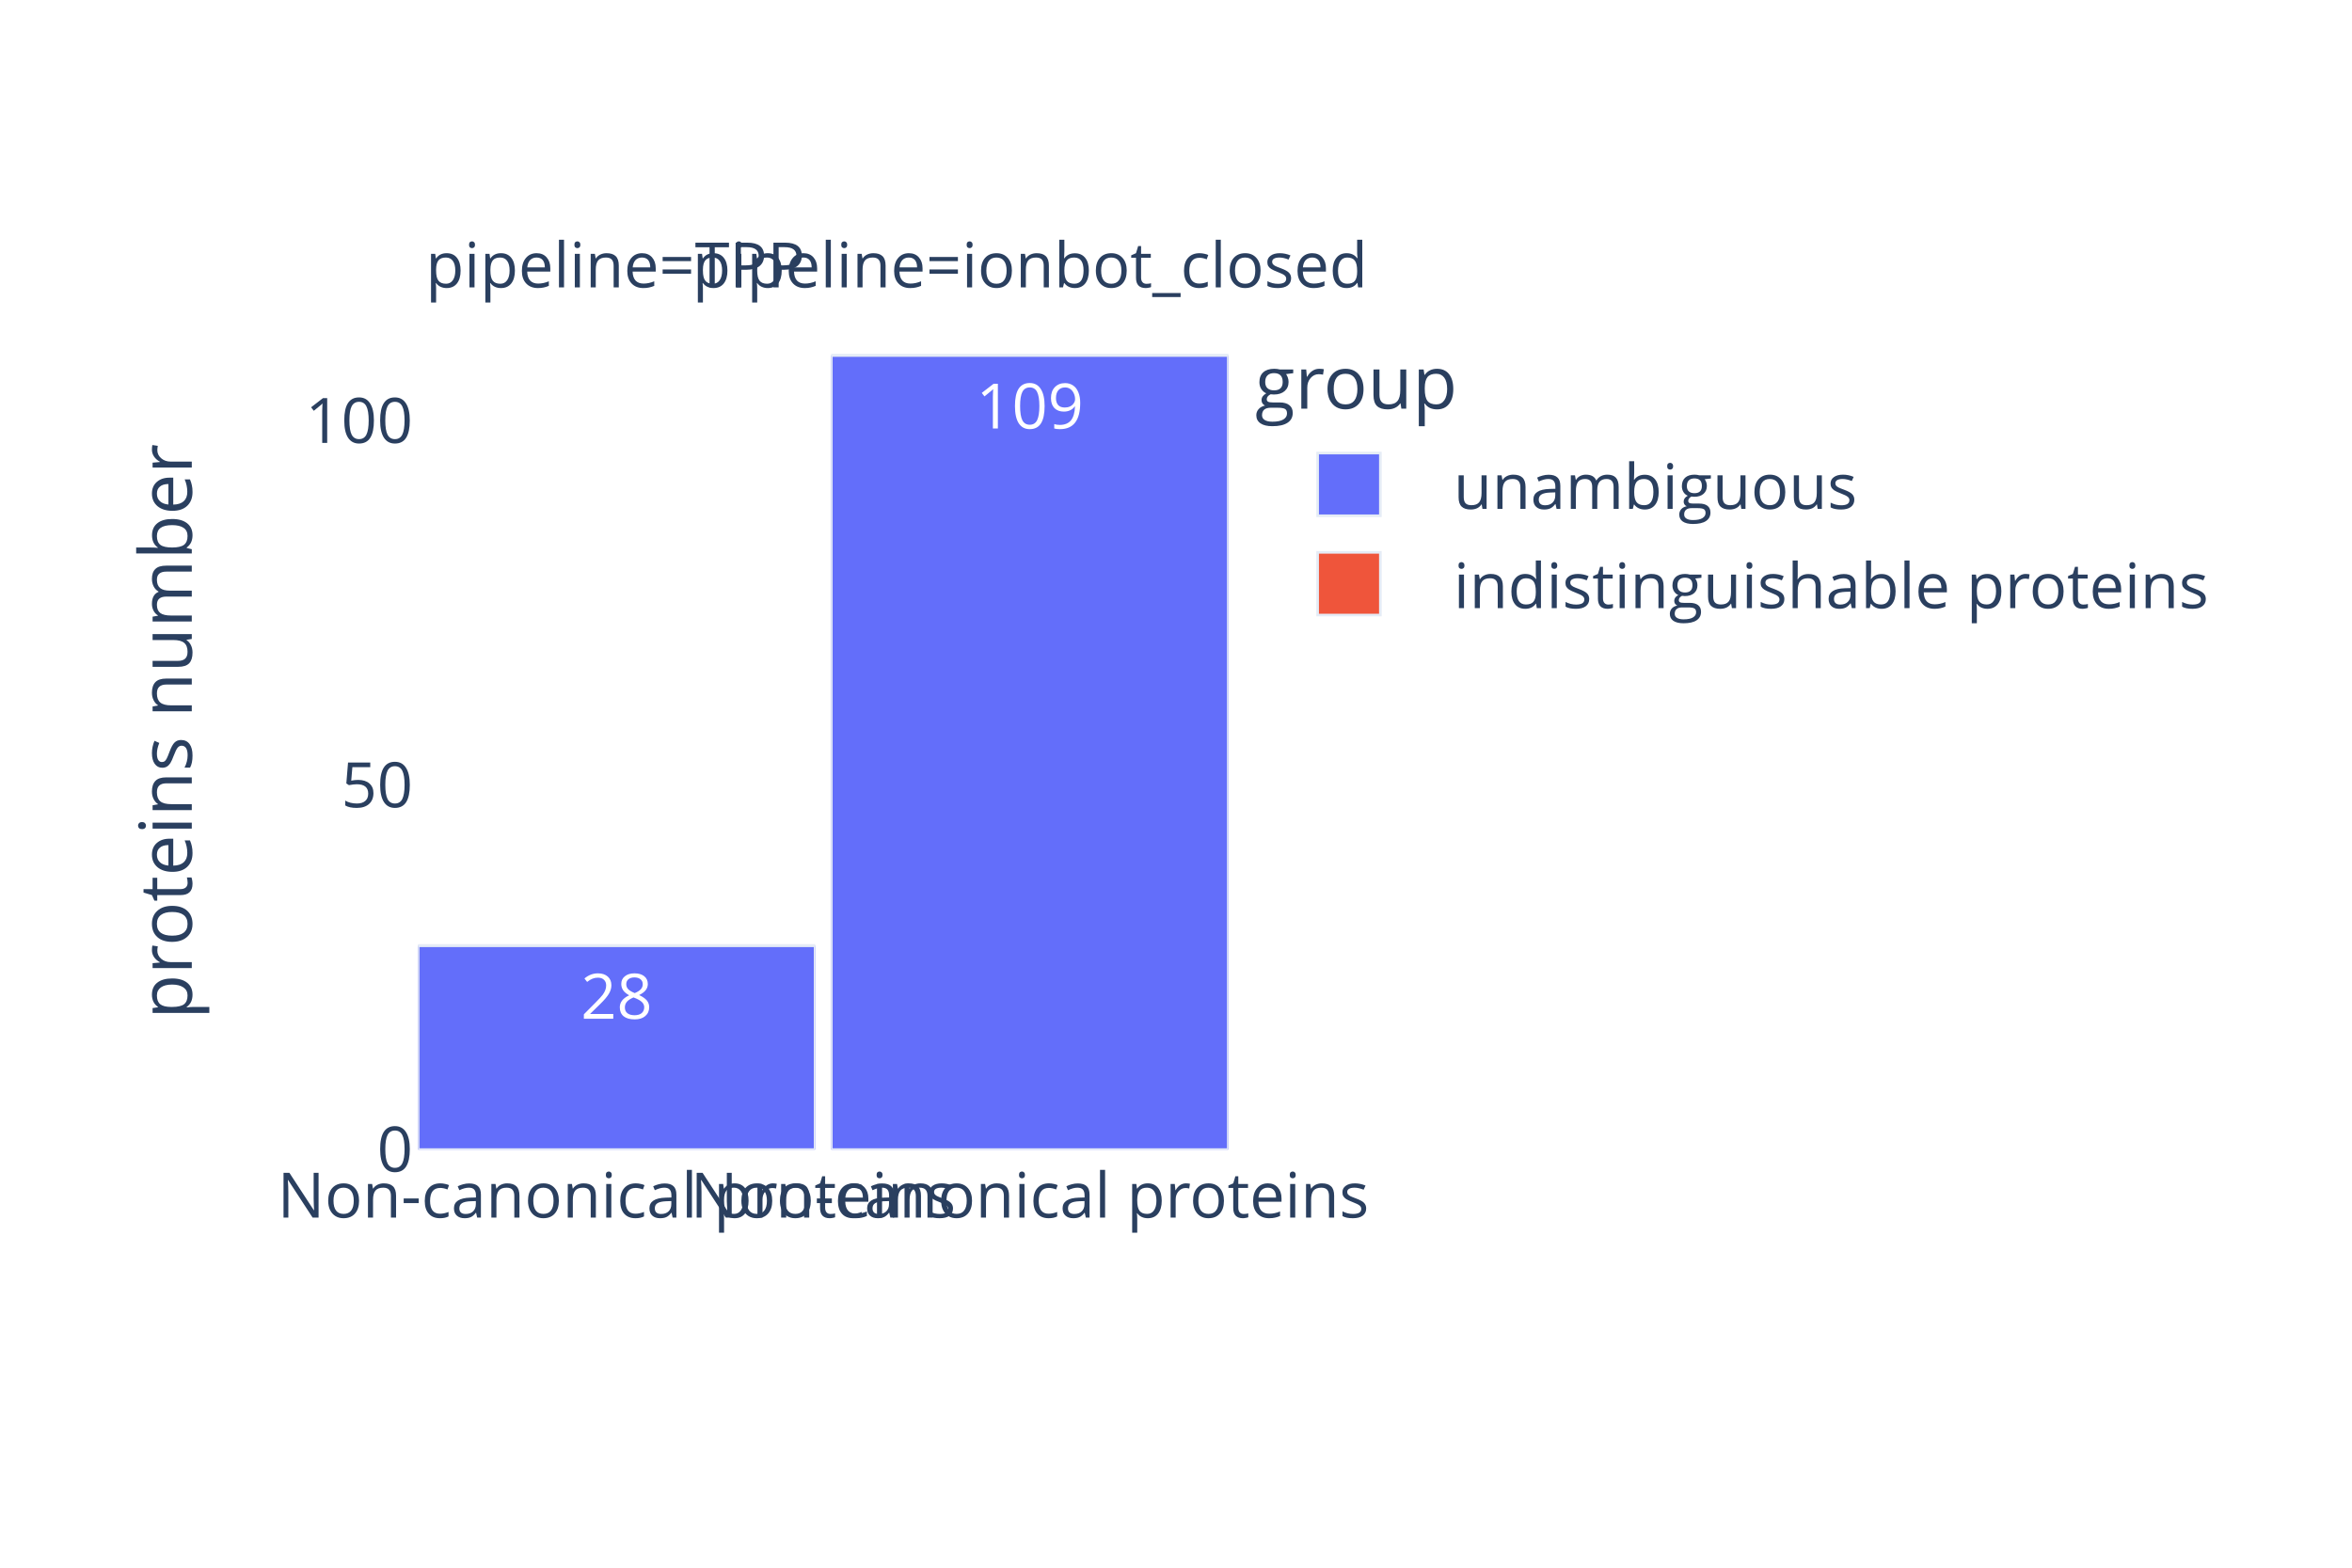
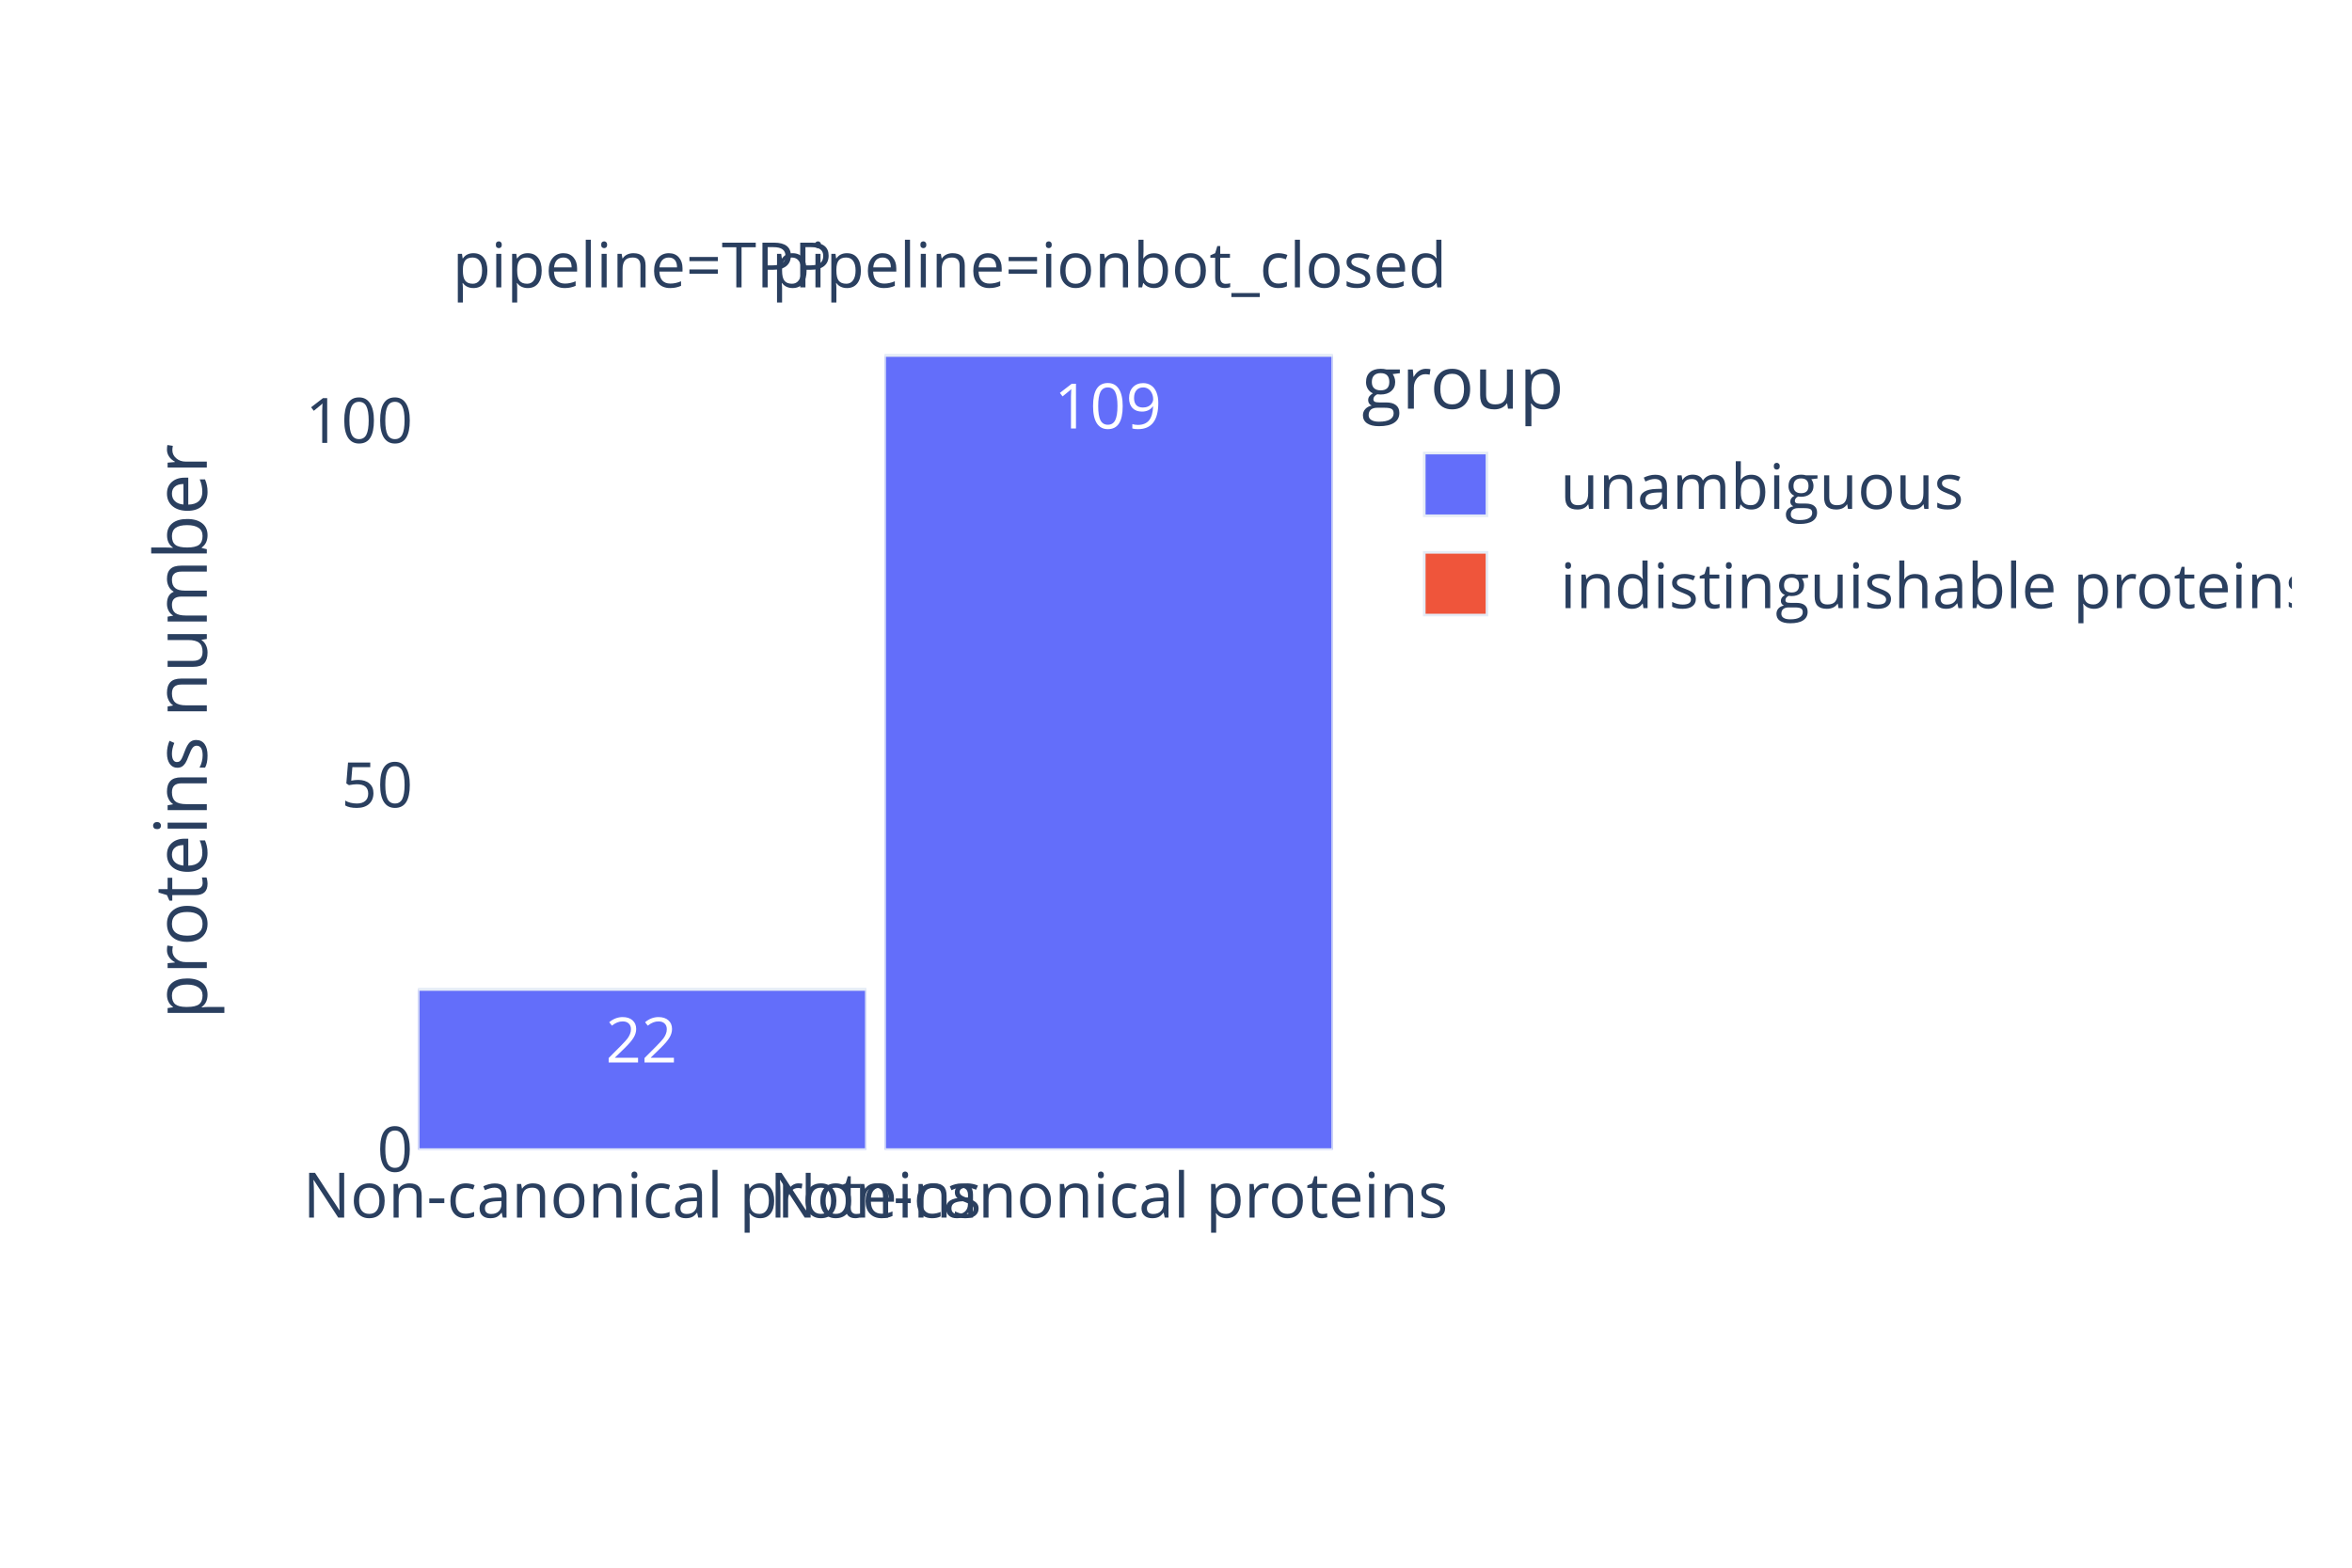
<svg xmlns="http://www.w3.org/2000/svg" class="main-svg" width="450" height="300" style="" viewBox="0 0 450 300">
  <rect x="0" y="0" width="450" height="300" style="fill: rgb(255, 255, 255); fill-opacity: 1;" />
-   <defs id="defs-a4b11a">
+   <defs id="defs-d22e6f">
    <g class="clips">
-       <clipPath id="clipa4b11axyplot" class="plotclip">
-         <rect width="75.95" height="160" />
-       </clipPath>
-       <clipPath id="clipa4b11ax2y2plot" class="plotclip">
-         <rect width="75.95" height="160" />
-       </clipPath>
-       <clipPath class="axesclip" id="clipa4b11ax">
-         <rect x="80" y="0" width="75.95" height="300" />
-       </clipPath>
-       <clipPath class="axesclip" id="clipa4b11ay">
+       <clipPath id="clipd22e6fxyplot" class="plotclip">
+         <rect width="85.75" height="160" />
+       </clipPath>
+       <clipPath id="clipd22e6fx2y2plot" class="plotclip">
+         <rect width="85.75" height="160" />
+       </clipPath>
+       <clipPath class="axesclip" id="clipd22e6fx">
+         <rect x="80" y="0" width="85.75" height="300" />
+       </clipPath>
+       <clipPath class="axesclip" id="clipd22e6fy">
        <rect x="0" y="60" width="450" height="160" />
      </clipPath>
-       <clipPath class="axesclip" id="clipa4b11axy">
-         <rect x="80" y="60" width="75.95" height="160" />
-       </clipPath>
-       <clipPath class="axesclip" id="clipa4b11ay2">
+       <clipPath class="axesclip" id="clipd22e6fxy">
+         <rect x="80" y="60" width="85.75" height="160" />
+       </clipPath>
+       <clipPath class="axesclip" id="clipd22e6fy2">
        <rect x="0" y="60" width="450" height="160" />
      </clipPath>
-       <clipPath class="axesclip" id="clipa4b11axy2">
-         <rect x="80" y="60" width="75.95" height="160" />
-       </clipPath>
-       <clipPath class="axesclip" id="clipa4b11ax2">
-         <rect x="159.05" y="0" width="75.95" height="300" />
-       </clipPath>
-       <clipPath class="axesclip" id="clipa4b11ax2y">
-         <rect x="159.05" y="60" width="75.95" height="160" />
-       </clipPath>
-       <clipPath class="axesclip" id="clipa4b11ax2y2">
-         <rect x="159.05" y="60" width="75.95" height="160" />
+       <clipPath class="axesclip" id="clipd22e6fxy2">
+         <rect x="80" y="60" width="85.75" height="160" />
+       </clipPath>
+       <clipPath class="axesclip" id="clipd22e6fx2">
+         <rect x="169.25" y="0" width="85.75" height="300" />
+       </clipPath>
+       <clipPath class="axesclip" id="clipd22e6fx2y">
+         <rect x="169.25" y="60" width="85.75" height="160" />
+       </clipPath>
+       <clipPath class="axesclip" id="clipd22e6fx2y2">
+         <rect x="169.25" y="60" width="85.75" height="160" />
      </clipPath>
    </g>
    <g class="gradients" />
    <g class="patterns" />
  </defs>
  <g class="bglayer" />
  <g class="layer-below">
    <g class="imagelayer" />
    <g class="shapelayer" />
  </g>
  <g class="cartesianlayer">
    <g class="subplot xy">
      <g class="layer-subplot">
        <g class="shapelayer" />
        <g class="imagelayer" />
      </g>
      <g class="minor-gridlayer">
        <g class="x" />
        <g class="y" />
      </g>
      <g class="gridlayer">
        <g class="x" />
        <g class="y">
-           <path class="ygrid crisp" transform="translate(0,150.28)" d="M80,0h75.95" style="stroke: rgb(255, 255, 255); stroke-opacity: 1; stroke-width: 1px;" />
-           <path class="ygrid crisp" transform="translate(0,80.55)" d="M80,0h75.95" style="stroke: rgb(255, 255, 255); stroke-opacity: 1; stroke-width: 1px;" />
+           <path class="ygrid crisp" transform="translate(0,150.28)" d="M80,0h85.75" style="stroke: rgb(255, 255, 255); stroke-opacity: 1; stroke-width: 1px;" />
+           <path class="ygrid crisp" transform="translate(0,80.55)" d="M80,0h85.75" style="stroke: rgb(255, 255, 255); stroke-opacity: 1; stroke-width: 1px;" />
        </g>
      </g>
      <g class="zerolinelayer">
-         <path class="yzl zl crisp" transform="translate(0,220)" d="M80,0h75.95" style="stroke: rgb(255, 255, 255); stroke-opacity: 1; stroke-width: 2px;" />
+         <path class="yzl zl crisp" transform="translate(0,220)" d="M80,0h85.75" style="stroke: rgb(255, 255, 255); stroke-opacity: 1; stroke-width: 2px;" />
      </g>
      <g class="layer-between">
        <g class="shapelayer" />
        <g class="imagelayer" />
      </g>
      <path class="xlines-below" />
      <path class="ylines-below" />
      <g class="overlines-below" />
      <g class="xaxislayer-below" />
      <g class="yaxislayer-below" />
      <g class="overaxes-below" />
      <g class="overplot">
-         <g class="xy" transform="translate(80,60)" clip-path="url(#clipa4b11axyplot)">
+         <g class="xy" transform="translate(80,60)" clip-path="url(#clipd22e6fxyplot)">
          <g class="barlayer mlayer">
            <g class="trace bars" style="opacity: 1;">
              <g class="points">
                <g class="point">
-                   <path d="M0,160V120.95H75.95V160Z" style="vector-effect: none; opacity: 1; stroke-width: 0.5px; fill: rgb(99, 110, 250); fill-opacity: 1; stroke: rgb(229, 236, 246); stroke-opacity: 1;" />
-                   <text class="bartext bartext-inside" text-anchor="middle" data-notex="1" x="0" y="0" style="font-family: 'Open Sans', verdana, arial, sans-serif; font-size: 12px; fill: rgb(255, 255, 255); fill-opacity: 1; white-space: pre;" transform="translate(37.975,134.95)">28</text>
-                 </g>
-               </g>
-             </g>
-             <g class="trace bars" style="opacity: 1;">
-               <g class="points">
-                 <g class="point">
-                   <path d="M0,120.95V120.95H75.95V120.95Z" style="vector-effect: none; opacity: 1; stroke-width: 0.5px; fill: rgb(239, 85, 59); fill-opacity: 1; stroke: rgb(229, 236, 246); stroke-opacity: 1;" />
-                 </g>
-               </g>
-             </g>
-           </g>
-         </g>
-       </g>
+                   <path d="M0,160V129.32H85.75V160Z" style="vector-effect: none; opacity: 1; stroke-width: 0.5px; fill: rgb(99, 110, 250); fill-opacity: 1; stroke: rgb(229, 236, 246); stroke-opacity: 1;" />
+                   <text class="bartext bartext-inside" text-anchor="middle" data-notex="1" x="0" y="0" style="font-family: 'Open Sans', verdana, arial, sans-serif; font-size: 12px; fill: rgb(255, 255, 255); fill-opacity: 1; white-space: pre;" transform="translate(42.71777,143.32)">22</text>
+                 </g>
+               </g>
+             </g>
+             <g class="trace bars" style="opacity: 1;">
+               <g class="points">
+                 <g class="point">
+                   <path d="M0,129.32V129.32H85.75V129.32Z" style="vector-effect: none; opacity: 1; stroke-width: 0.5px; fill: rgb(239, 85, 59); fill-opacity: 1; stroke: rgb(229, 236, 246); stroke-opacity: 1;" />
+                 </g>
+               </g>
+             </g>
+           </g>
+         </g>
+       </g>
+       <g class="zerolinelayer-above" />
      <path class="xlines-above crisp" d="M0,0" style="fill: none;" />
      <path class="ylines-above crisp" d="M0,0" style="fill: none;" />
      <g class="overlines-above" />
      <g class="xaxislayer-above">
        <g class="xtick">
-           <text text-anchor="middle" x="0" y="233" transform="translate(117.98,0)" style="font-family: 'Open Sans', verdana, arial, sans-serif; font-size: 12px; fill: rgb(42, 63, 95); fill-opacity: 1; white-space: pre; opacity: 1;">Non-canonical proteins</text>
+           <text text-anchor="middle" x="0" y="233" transform="translate(122.88,0)" style="font-family: 'Open Sans', verdana, arial, sans-serif; font-size: 12px; fill: rgb(42, 63, 95); fill-opacity: 1; white-space: pre;">Non-canonical proteins</text>
        </g>
      </g>
      <g class="yaxislayer-above">
        <g class="ytick">
-           <text text-anchor="end" x="79" y="4.2" transform="translate(0,220)" style="font-family: 'Open Sans', verdana, arial, sans-serif; font-size: 12px; fill: rgb(42, 63, 95); fill-opacity: 1; white-space: pre; opacity: 1;">0</text>
+           <text text-anchor="end" x="79" y="4.2" transform="translate(0,220)" style="font-family: 'Open Sans', verdana, arial, sans-serif; font-size: 12px; fill: rgb(42, 63, 95); fill-opacity: 1; white-space: pre;">0</text>
        </g>
        <g class="ytick">
-           <text text-anchor="end" x="79" y="4.2" style="font-family: 'Open Sans', verdana, arial, sans-serif; font-size: 12px; fill: rgb(42, 63, 95); fill-opacity: 1; white-space: pre; opacity: 1;" transform="translate(0,150.28)">50</text>
+           <text text-anchor="end" x="79" y="4.2" style="font-family: 'Open Sans', verdana, arial, sans-serif; font-size: 12px; fill: rgb(42, 63, 95); fill-opacity: 1; white-space: pre;" transform="translate(0,150.28)">50</text>
        </g>
        <g class="ytick">
-           <text text-anchor="end" x="79" y="4.2" style="font-family: 'Open Sans', verdana, arial, sans-serif; font-size: 12px; fill: rgb(42, 63, 95); fill-opacity: 1; white-space: pre; opacity: 1;" transform="translate(0,80.55)">100</text>
+           <text text-anchor="end" x="79" y="4.2" style="font-family: 'Open Sans', verdana, arial, sans-serif; font-size: 12px; fill: rgb(42, 63, 95); fill-opacity: 1; white-space: pre;" transform="translate(0,80.55)">100</text>
        </g>
      </g>
      <g class="overaxes-above" />
    </g>
    <g class="subplot x2y2">
      <g class="layer-subplot">
        <g class="shapelayer" />
        <g class="imagelayer" />
      </g>
      <g class="minor-gridlayer">
        <g class="x2" />
        <g class="y2" />
      </g>
      <g class="gridlayer">
        <g class="x2" />
        <g class="y2">
-           <path class="y2grid crisp" transform="translate(0,150.28)" d="M159.05,0h75.95" style="stroke: rgb(255, 255, 255); stroke-opacity: 1; stroke-width: 1px;" />
-           <path class="y2grid crisp" transform="translate(0,80.55)" d="M159.05,0h75.95" style="stroke: rgb(255, 255, 255); stroke-opacity: 1; stroke-width: 1px;" />
+           <path class="y2grid crisp" transform="translate(0,150.28)" d="M169.25,0h85.75" style="stroke: rgb(255, 255, 255); stroke-opacity: 1; stroke-width: 1px;" />
+           <path class="y2grid crisp" transform="translate(0,80.55)" d="M169.25,0h85.75" style="stroke: rgb(255, 255, 255); stroke-opacity: 1; stroke-width: 1px;" />
        </g>
      </g>
      <g class="zerolinelayer">
-         <path class="y2zl zl crisp" transform="translate(0,220)" d="M159.05,0h75.95" style="stroke: rgb(255, 255, 255); stroke-opacity: 1; stroke-width: 2px;" />
+         <path class="y2zl zl crisp" transform="translate(0,220)" d="M169.25,0h85.75" style="stroke: rgb(255, 255, 255); stroke-opacity: 1; stroke-width: 2px;" />
      </g>
      <g class="layer-between">
        <g class="shapelayer" />
        <g class="imagelayer" />
      </g>
      <path class="xlines-below" />
      <path class="ylines-below" />
      <g class="overlines-below" />
      <g class="xaxislayer-below" />
      <g class="yaxislayer-below" />
      <g class="overaxes-below" />
      <g class="overplot">
-         <g class="x2y2" transform="translate(159.05,60)" clip-path="url(#clipa4b11ax2y2plot)">
+         <g class="x2y2" transform="translate(169.25,60)" clip-path="url(#clipd22e6fx2y2plot)">
          <g class="barlayer mlayer">
            <g class="trace bars" style="opacity: 1;">
              <g class="points">
                <g class="point">
-                   <path d="M0,160V8H75.95V160Z" style="vector-effect: none; opacity: 1; stroke-width: 0.5px; fill: rgb(99, 110, 250); fill-opacity: 1; stroke: rgb(229, 236, 246); stroke-opacity: 1;" />
-                   <text class="bartext bartext-inside" text-anchor="middle" data-notex="1" x="0" y="0" style="font-family: 'Open Sans', verdana, arial, sans-serif; font-size: 12px; fill: rgb(255, 255, 255); fill-opacity: 1; white-space: pre;" transform="translate(37.975,22)">109</text>
-                 </g>
-               </g>
-             </g>
-             <g class="trace bars" style="opacity: 1;">
-               <g class="points">
-                 <g class="point">
-                   <path d="M0,8V8H75.95V8Z" style="vector-effect: none; opacity: 1; stroke-width: 0.5px; fill: rgb(239, 85, 59); fill-opacity: 1; stroke: rgb(229, 236, 246); stroke-opacity: 1;" />
-                 </g>
-               </g>
-             </g>
-           </g>
-         </g>
-       </g>
+                   <path d="M0,160V8H85.75V160Z" style="vector-effect: none; opacity: 1; stroke-width: 0.5px; fill: rgb(99, 110, 250); fill-opacity: 1; stroke: rgb(229, 236, 246); stroke-opacity: 1;" />
+                   <text class="bartext bartext-inside" text-anchor="middle" data-notex="1" x="0" y="0" style="font-family: 'Open Sans', verdana, arial, sans-serif; font-size: 12px; fill: rgb(255, 255, 255); fill-opacity: 1; white-space: pre;" transform="translate(42.7168,22)">109</text>
+                 </g>
+               </g>
+             </g>
+             <g class="trace bars" style="opacity: 1;">
+               <g class="points">
+                 <g class="point">
+                   <path d="M0,8V8H85.75V8Z" style="vector-effect: none; opacity: 1; stroke-width: 0.5px; fill: rgb(239, 85, 59); fill-opacity: 1; stroke: rgb(229, 236, 246); stroke-opacity: 1;" />
+                 </g>
+               </g>
+             </g>
+           </g>
+         </g>
+       </g>
+       <g class="zerolinelayer-above" />
      <path class="xlines-above crisp" d="M0,0" style="fill: none;" />
      <path class="ylines-above crisp" d="M0,0" style="fill: none;" />
      <g class="overlines-above" />
      <g class="xaxislayer-above">
        <g class="x2tick">
-           <text text-anchor="middle" x="0" y="233" transform="translate(197.03,0)" style="font-family: 'Open Sans', verdana, arial, sans-serif; font-size: 12px; fill: rgb(42, 63, 95); fill-opacity: 1; white-space: pre; opacity: 1;">Non-canonical proteins</text>
+           <text text-anchor="middle" x="0" y="233" transform="translate(212.13,0)" style="font-family: 'Open Sans', verdana, arial, sans-serif; font-size: 12px; fill: rgb(42, 63, 95); fill-opacity: 1; white-space: pre;">Non-canonical proteins</text>
        </g>
      </g>
      <g class="yaxislayer-above" />
      <g class="overaxes-above" />
    </g>
  </g>
  <g class="polarlayer" />
  <g class="smithlayer" />
  <g class="ternarylayer" />
  <g class="geolayer" />
  <g class="funnelarealayer" />
  <g class="pielayer" />
  <g class="iciclelayer" />
  <g class="treemaplayer" />
  <g class="sunburstlayer" />
  <g class="glimages" />
-   <defs id="topdefs-a4b11a">
+   <defs id="topdefs-d22e6f">
    <g class="clips" />
-     <clipPath id="legenda4b11a">
-       <rect width="200" height="67" x="0" y="0" />
+     <clipPath id="legendd22e6f">
+       <rect width="180" height="67" x="0" y="0" />
    </clipPath>
  </defs>
  <g class="layer-above">
    <g class="imagelayer" />
    <g class="shapelayer" />
  </g>
  <g class="infolayer">
-     <g class="legend" pointer-events="all" transform="translate(238.1,60)">
-       <rect class="bg" shape-rendering="crispEdges" width="200" height="67" x="0" y="0" style="stroke: rgb(68, 68, 68); stroke-opacity: 1; fill: rgb(255, 255, 255); fill-opacity: 1; stroke-width: 0px;" />
-       <g class="scrollbox" transform="" clip-path="url(#legenda4b11a)">
+     <g class="legend" pointer-events="all" transform="translate(258.5,60)">
+       <rect class="bg" shape-rendering="crispEdges" style="stroke: rgb(68, 68, 68); stroke-opacity: 1; fill: rgb(255, 255, 255); fill-opacity: 1; stroke-width: 0px;" width="180" height="67" x="0" y="0" />
+       <g class="scrollbox" transform="" clip-path="url(#legendd22e6f)">
        <text class="legendtitletext" text-anchor="start" x="2" y="18.2" style="font-family: 'Open Sans', verdana, arial, sans-serif; font-size: 14px; fill: rgb(42, 63, 95); fill-opacity: 1; white-space: pre;">group</text>
        <g class="groups" transform="">
          <g class="traces" transform="translate(0,32.7)" style="opacity: 1;">
            <text class="legendtext" text-anchor="start" x="40" y="4.68" style="font-family: 'Open Sans', verdana, arial, sans-serif; font-size: 12px; fill: rgb(42, 63, 95); fill-opacity: 1; white-space: pre;">unambiguous</text>
            <g class="layers" style="opacity: 1;">
              <g class="legendfill" />
              <g class="legendlines" />
              <g class="legendsymbols">
                <g class="legendpoints">
                  <path class="legendundefined" d="M6,6H-6V-6H6Z" transform="translate(20,0)" style="stroke-width: 0.5px; fill: rgb(99, 110, 250); fill-opacity: 1; stroke: rgb(229, 236, 246); stroke-opacity: 1;" />
                </g>
              </g>
            </g>
-             <rect class="legendtoggle" x="0" y="-9.5" width="194.625" height="19" style="fill: rgb(0, 0, 0); fill-opacity: 0;" />
+             <rect class="legendtoggle" x="0" y="-9.5" width="174.766" height="19" style="fill: rgb(0, 0, 0); fill-opacity: 0;" />
          </g>
        </g>
        <g class="groups" transform="">
          <g class="traces" transform="translate(0,51.7)" style="opacity: 1;">
            <text class="legendtext" text-anchor="start" x="40" y="4.68" style="font-family: 'Open Sans', verdana, arial, sans-serif; font-size: 12px; fill: rgb(42, 63, 95); fill-opacity: 1; white-space: pre;">indistinguishable proteins</text>
            <g class="layers" style="opacity: 1;">
              <g class="legendfill" />
              <g class="legendlines" />
              <g class="legendsymbols">
                <g class="legendpoints">
                  <path class="legendundefined" d="M6,6H-6V-6H6Z" transform="translate(20,0)" style="stroke-width: 0.5px; fill: rgb(239, 85, 59); fill-opacity: 1; stroke: rgb(229, 236, 246); stroke-opacity: 1;" />
                </g>
              </g>
            </g>
-             <rect class="legendtoggle" x="0" y="-9.5" width="194.625" height="19" style="fill: rgb(0, 0, 0); fill-opacity: 0;" />
-           </g>
-         </g>
-       </g>
-       <rect class="scrollbar" rx="20" ry="3" width="0" height="0" x="0" y="0" style="fill: rgb(128, 139, 164); fill-opacity: 1;" />
+             <rect class="legendtoggle" x="0" y="-9.5" width="174.766" height="19" style="fill: rgb(0, 0, 0); fill-opacity: 0;" />
+           </g>
+         </g>
+       </g>
+       <rect class="scrollbar" rx="20" ry="3" width="0" height="0" style="fill: rgb(128, 139, 164); fill-opacity: 1;" x="0" y="0" />
    </g>
    <g class="g-gtitle" />
    <g class="g-xtitle" />
    <g class="g-x2title" />
    <g class="g-ytitle">
-       <text class="ytitle" transform="rotate(-90,36.69375,140)" x="36.694" y="140" text-anchor="middle" style="opacity: 1; font-family: 'Open Sans', verdana, arial, sans-serif; font-size: 14px; fill: rgb(42, 63, 95); fill-opacity: 1; white-space: pre;">proteins number</text>
+       <text class="ytitle" transform="rotate(-90,39.56875,140)" x="39.569" y="140" text-anchor="middle" style="opacity: 1; font-family: 'Open Sans', verdana, arial, sans-serif; font-size: 14px; fill: rgb(42, 63, 95); fill-opacity: 1; white-space: pre;">proteins number</text>
    </g>
    <g class="g-y2title" />
    <g class="annotation" data-index="0" style="opacity: 1;">
-       <g class="annotation-text-g" transform="rotate(0,117.975,51)">
-         <g class="cursor-pointer" transform="translate(76,42)">
-           <rect class="bg" x="0.5" y="0.5" width="82" height="17" style="stroke-width: 1px; stroke: rgb(0, 0, 0); stroke-opacity: 0; fill: rgb(0, 0, 0); fill-opacity: 0;" />
-           <text class="annotation-text" text-anchor="middle" x="41.734" y="13" style="font-family: 'Open Sans', verdana, arial, sans-serif; font-size: 12px; fill: rgb(42, 63, 95); fill-opacity: 1; white-space: pre;">pipeline=TPP</text>
+       <g class="annotation-text-g" transform="rotate(0,122.875,51)">
+         <g class="cursor-pointer" transform="translate(85,42)">
+           <rect class="bg" x="0.5" y="0.5" width="75" height="17" style="stroke-width: 1px; stroke: rgb(0, 0, 0); stroke-opacity: 0; fill: rgb(0, 0, 0); fill-opacity: 0;" />
+           <text class="annotation-text" text-anchor="middle" x="37.859" y="13" style="font-family: 'Open Sans', verdana, arial, sans-serif; font-size: 12px; fill: rgb(42, 63, 95); fill-opacity: 1; white-space: pre;">pipeline=TPP</text>
        </g>
      </g>
    </g>
    <g class="annotation" data-index="1" style="opacity: 1;">
-       <g class="annotation-text-g" transform="rotate(0,197.025,51)">
-         <g class="cursor-pointer" transform="translate(125,42)">
-           <rect class="bg" x="0.5" y="0.5" width="143" height="17" style="stroke-width: 1px; stroke: rgb(0, 0, 0); stroke-opacity: 0; fill: rgb(0, 0, 0); fill-opacity: 0;" />
-           <text class="annotation-text" text-anchor="middle" x="72.078" y="13" style="font-family: 'Open Sans', verdana, arial, sans-serif; font-size: 12px; fill: rgb(42, 63, 95); fill-opacity: 1; white-space: pre;">pipeline=ionbot_closed</text>
+       <g class="annotation-text-g" transform="rotate(0,212.125,51)">
+         <g class="cursor-pointer" transform="translate(149,42)">
+           <rect class="bg" x="0.5" y="0.5" width="125" height="17" style="stroke-width: 1px; stroke: rgb(0, 0, 0); stroke-opacity: 0; fill: rgb(0, 0, 0); fill-opacity: 0;" />
+           <text class="annotation-text" text-anchor="middle" x="63.219" y="13" style="font-family: 'Open Sans', verdana, arial, sans-serif; font-size: 12px; fill: rgb(42, 63, 95); fill-opacity: 1; white-space: pre;">pipeline=ionbot_closed</text>
        </g>
      </g>
    </g>
  </g>
</svg>
